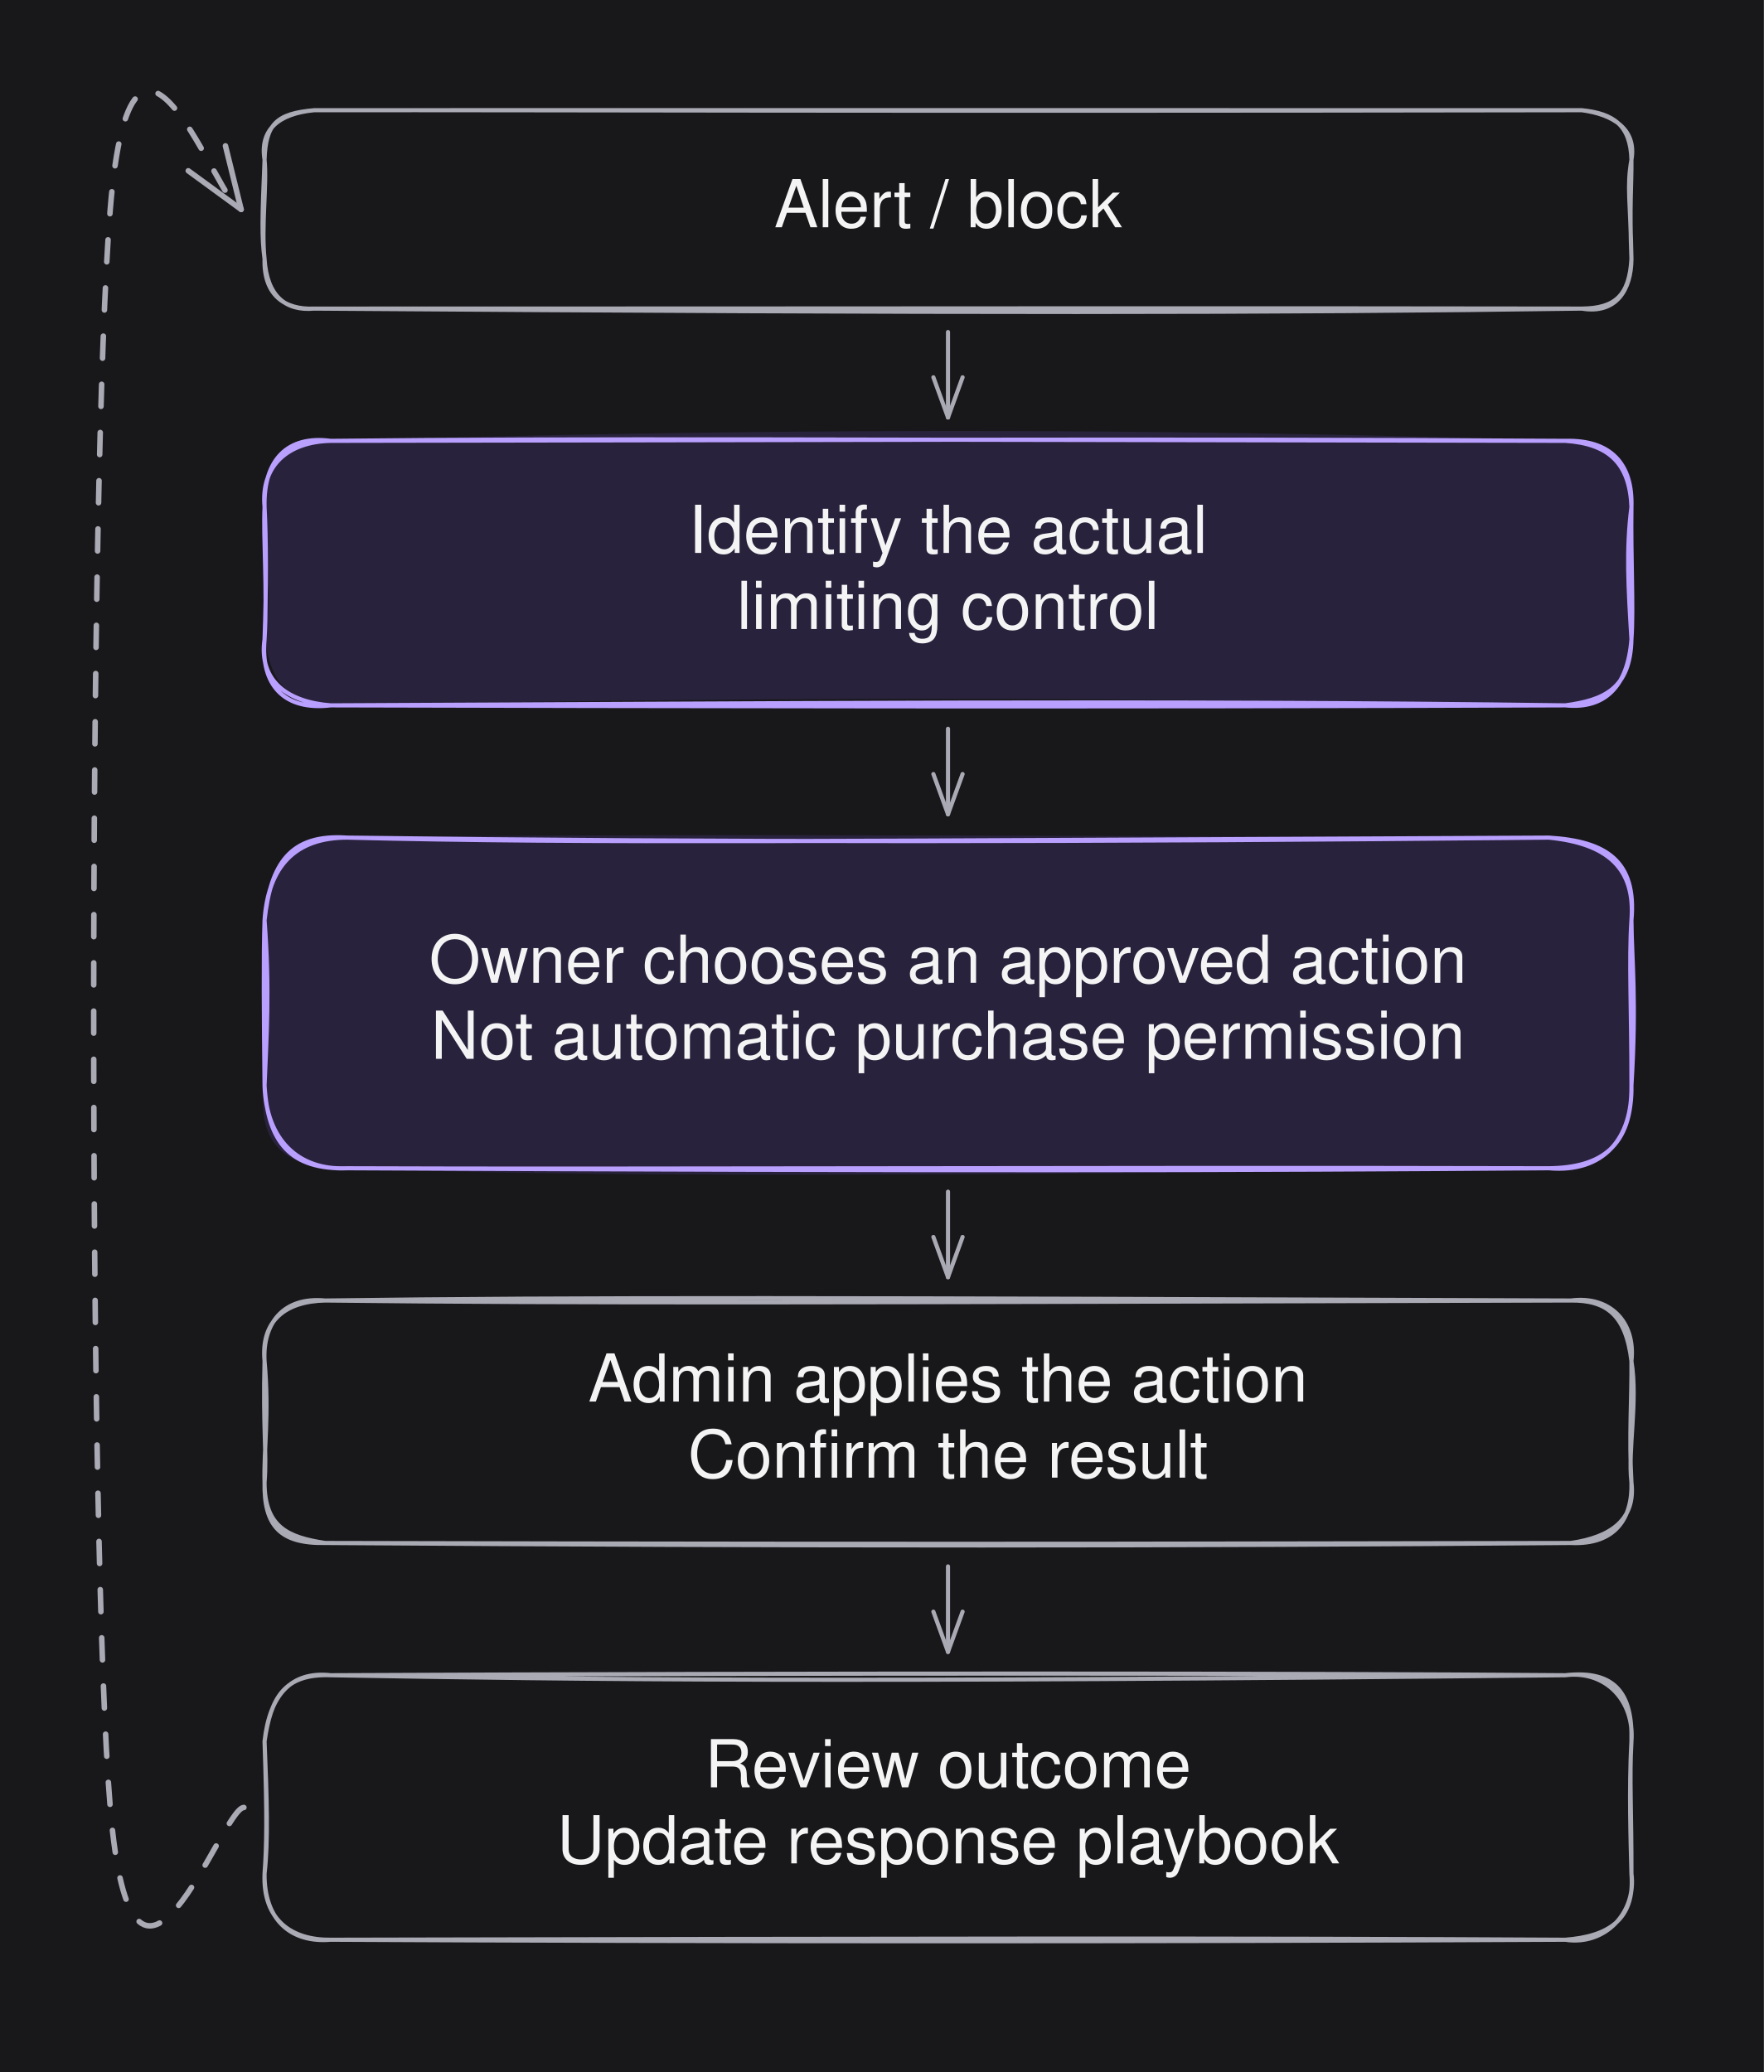
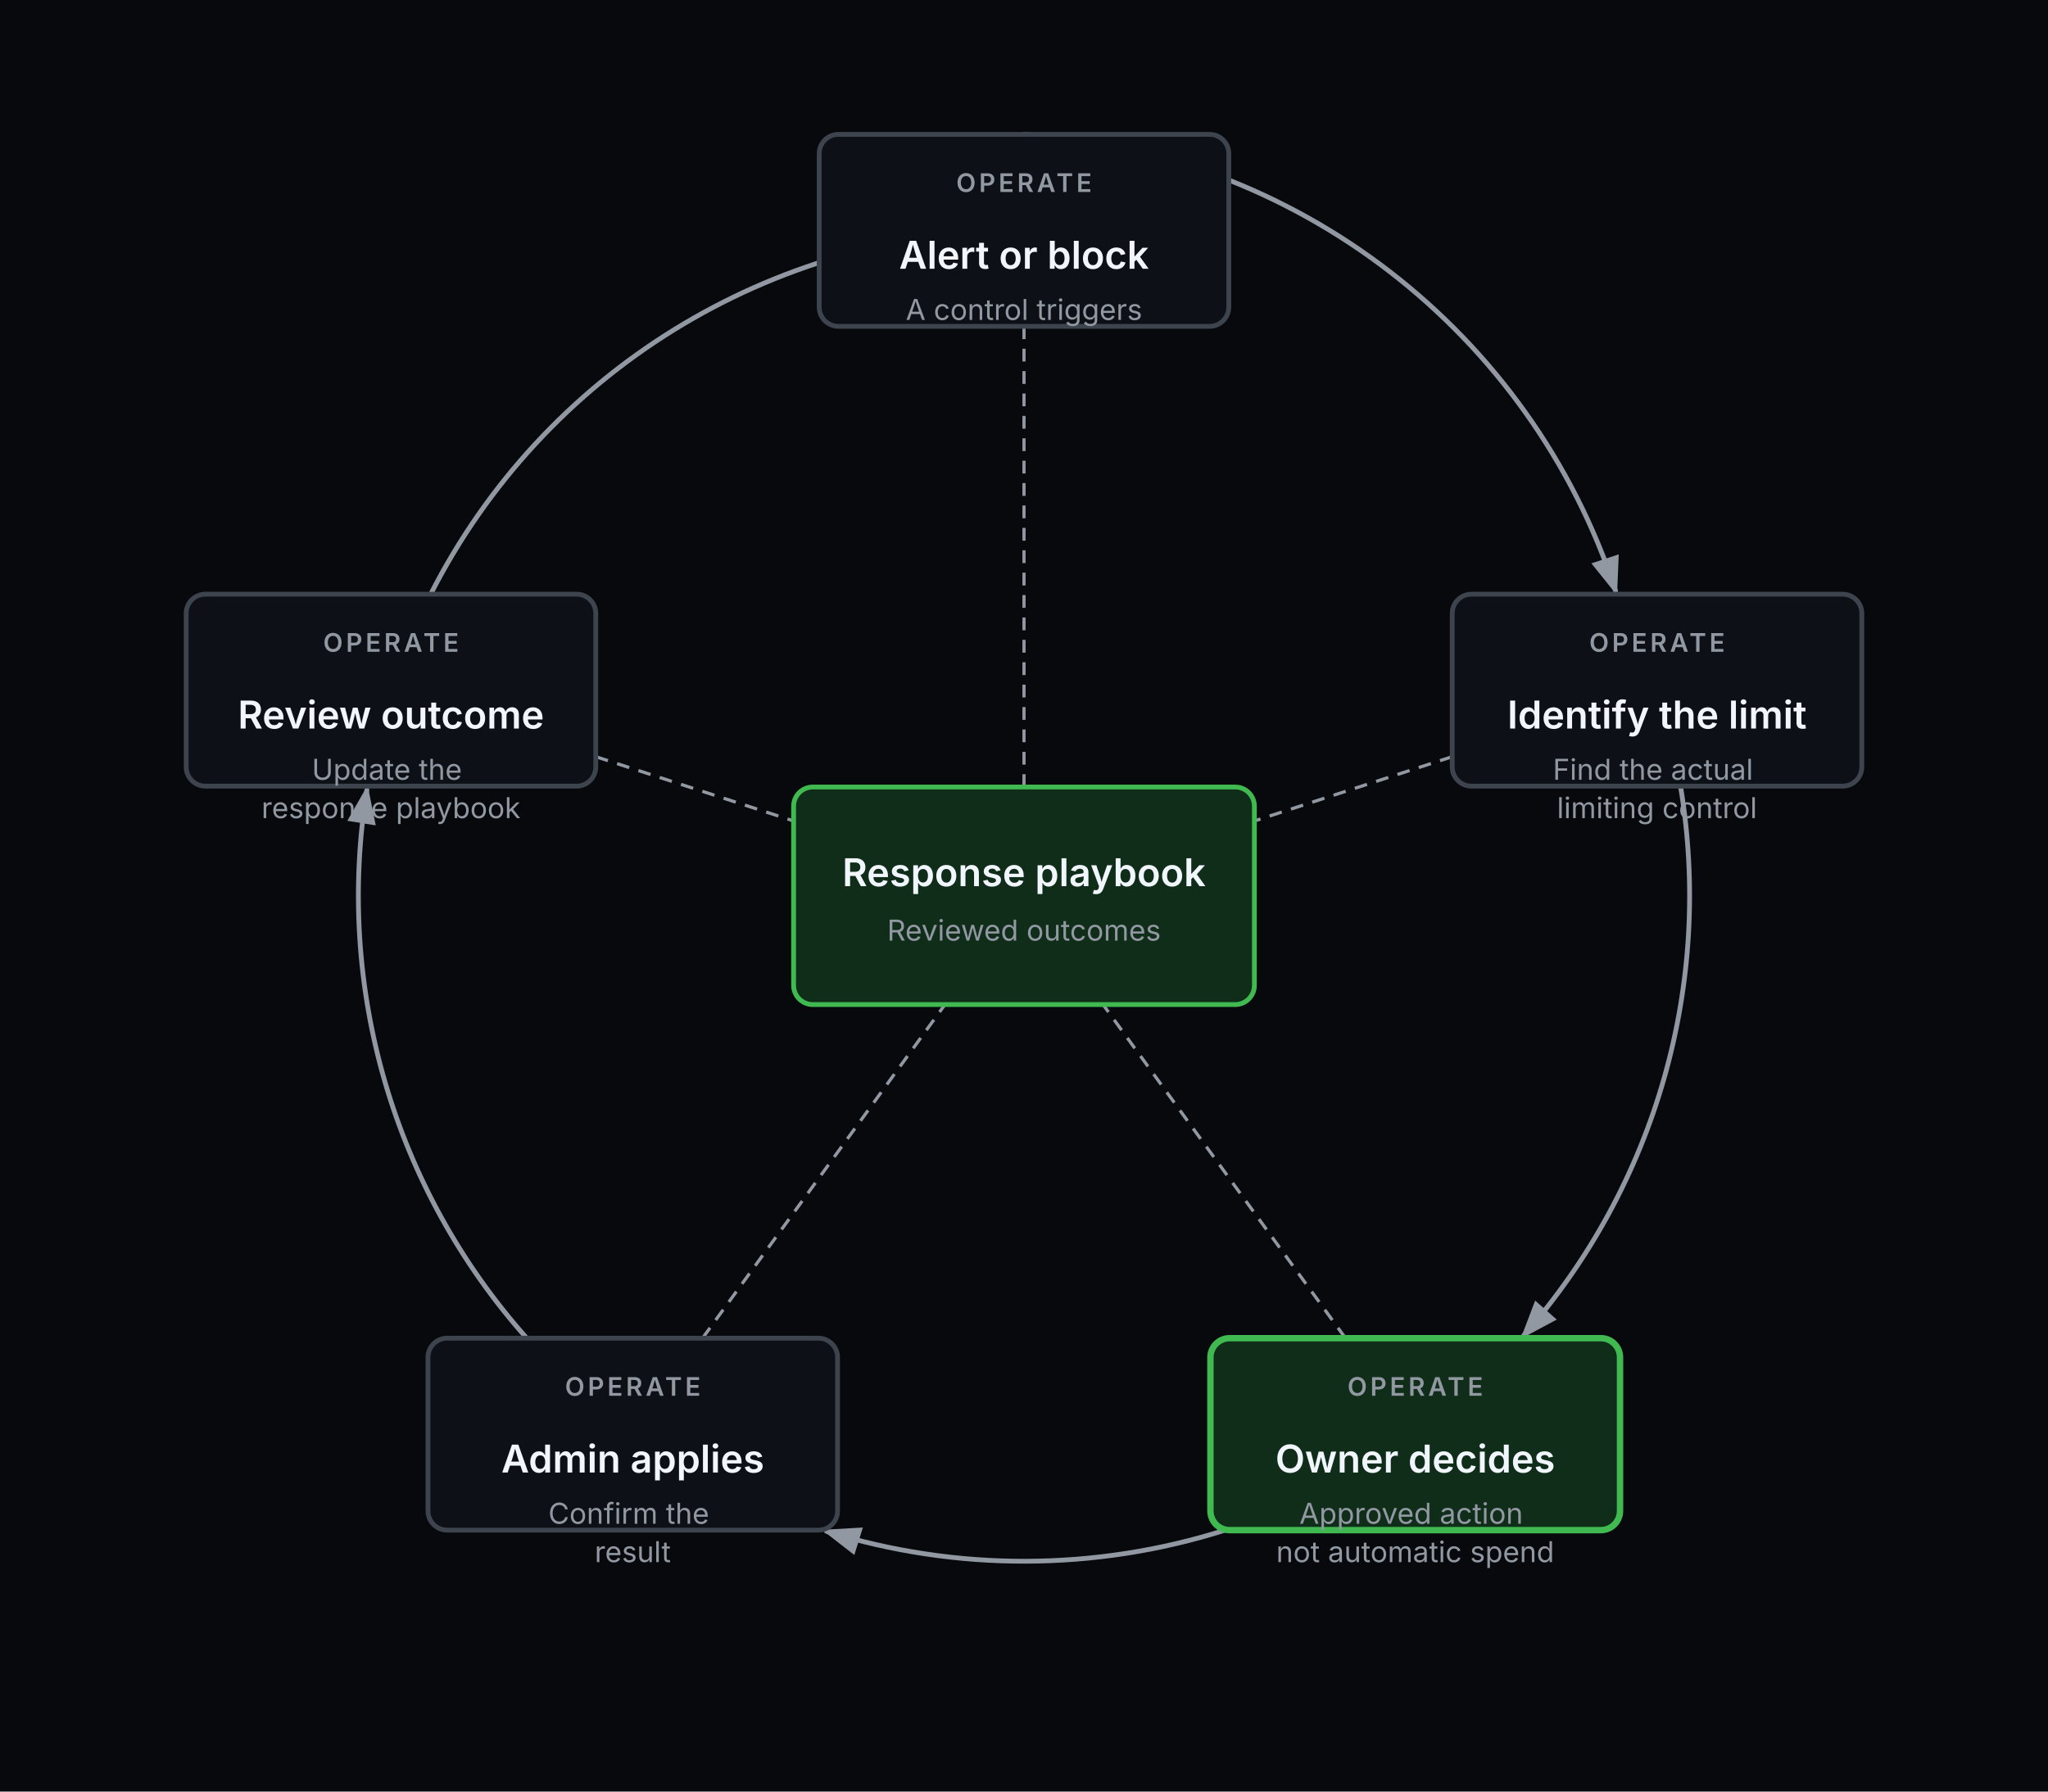
- <svg xmlns="http://www.w3.org/2000/svg" version="1.1" viewBox="0 0 640 752" width="640" height="752" role="img" aria-labelledby="operating-loop-dark-title operating-loop-dark-desc">
+ <svg xmlns="http://www.w3.org/2000/svg" viewBox="0 0 640 560" role="img" aria-labelledby="operating-loop-dark-title operating-loop-dark-desc">
  <defs>
-     <style class="style-fonts">
-       </style>
+     <marker id="operating-loop-dark-arrow" markerWidth="8" markerHeight="6" refX="7" refY="3" orient="auto">
+       <path d="M 0 0 L 8 3 L 0 6 Z" fill="#9198a1" />
+     </marker>
  </defs>
-   <rect x="0" y="0" width="640" height="752" fill="#18181b" />
-   <g stroke-linecap="round" transform="translate(0 0) rotate(0 320 376)">
-     <path d="M0 0 L640 0 L640 752 L0 752" stroke="none" stroke-width="0" fill="#18181b" />
-     <path d="M0 0 C230.11 0, 460.22 0, 640 0 M0 0 C165.75 0, 331.5 0, 640 0 M640 0 C640 257.42, 640 514.84, 640 752 M640 0 C640 239.56, 640 479.13, 640 752 M640 752 C435.71 752, 231.43 752, 0 752 M640 752 C498.83 752, 357.65 752, 0 752 M0 752 C0 495.66, 0 239.33, 0 0 M0 752 C0 489.68, 0 227.37, 0 0" stroke="transparent" stroke-width="2" fill="none" />
+   <style>
+     svg { font-family: system-ui, -apple-system, "Segoe UI", sans-serif; color: #f0f6fc; }
+     .paper { fill: #07090d; }
+     .node, .step-card { fill: #0d1117; stroke: #3d444d; stroke-width: 1.5; }
+     .node.focus, .step-card.focus { fill: #0f2d19; stroke: #3fb950; stroke-width: 2; }
+     .decision { fill: #0d1117; stroke: #f0f6fc; stroke-width: 1.5; }
+     .hub { fill: #0f2d19; stroke: #3fb950; stroke-width: 1.5; }
+     .step-number { fill: #07090d; stroke: #3d444d; stroke-width: 1.5; }
+     .step-number.focus { fill: #3fb950; stroke: #3fb950; }
+     .eyebrow, .detail, .note { fill: #9198a1; }
+     .node-name, .number { fill: #f0f6fc; }
+     .arrow { fill: none; stroke: #9198a1; stroke-width: 1.5; stroke-linecap: round; stroke-linejoin: round; marker-end: url(#operating-loop-dark-arrow); }
+     .spoke { fill: none; stroke: #9198a1; stroke-width: 1; stroke-dasharray: 4 3; }
+     .eyebrow { font-size: 8px; font-weight: 600; letter-spacing: .12em; }
+     .node-name { font-size: 12px; font-weight: 600; }
+     .detail { font-size: 9px; }
+     .arrow-label { fill: #9198a1; font-size: 8px; font-weight: 600; letter-spacing: .06em; }
+     .label-mask { fill: #07090d; }
+     .number { font-size: 9px; font-weight: 600; }
+     .note { font-size: 10px; }
+   </style>
+   <rect x="0" y="0" width="640" height="560" class="paper" />
+   <path d="M 320 42 A 208 208 0 0 1 504.861 184.656" class="arrow" marker-end="url(#operating-loop-dark-arrow)" />
+   <path d="M 525.156 245.724 A 208 208 0 0 1 476.178 417.377" class="arrow" marker-end="url(#operating-loop-dark-arrow)" />
+   <path d="M 382.855 478.276 A 208 208 0 0 1 258.289 478.635" class="arrow" marker-end="url(#operating-loop-dark-arrow)" />
+   <path d="M 164.617 418.276 A 208 208 0 0 1 114.649 246.909" class="arrow" marker-end="url(#operating-loop-dark-arrow)" />
+   <path d="M 134.592 185.724 A 208 208 0 0 1 318.8 72.003" class="arrow" marker-end="url(#operating-loop-dark-arrow)" />
+   <path d="M 320 102 L 320 246" class="spoke" />
+   <path d="M 453.82 236.519 L 392 256.606" class="spoke" />
+   <path d="M 420.463 418.276 L 344.702 314" class="spoke" />
+   <path d="M 219.537 418.276 L 295.298 314" class="spoke" />
+   <path d="M 186.18 236.519 L 248 256.606" class="spoke" />
+   <g>
+     <rect x="248" y="246" width="144" height="68" rx="6" class="hub" />
+     <text x="320" y="277" text-anchor="middle" class="node-name">
+       <tspan>Response playbook</tspan>
+     </text>
+     <text x="320" y="294" text-anchor="middle" class="detail">
+       <tspan>Reviewed outcomes</tspan>
+     </text>
  </g>
-   <g stroke-linecap="round">
-     <g transform="translate(344 120.5) rotate(0 0 15.5)">
-       <path d="M0 0 C0 5.17, 0 25.83, 0 31 M0 0 C0 5.17, 0 25.83, 0 31" stroke="#aaaab5" stroke-width="1.5" fill="none" />
-     </g>
-     <g transform="translate(344 120.5) rotate(0 0 15.5)">
-       <path d="M-5.3 16.43 C-4.24 19.36, -3.17 22.28, 0 31 M-5.3 16.43 C-3.95 20.15, -2.6 23.86, 0 31" stroke="#aaaab5" stroke-width="1.5" fill="none" />
-     </g>
-     <g transform="translate(344 120.5) rotate(0 0 15.5)">
-       <path d="M5.3 16.43 C4.24 19.36, 3.17 22.28, 0 31 M5.3 16.43 C3.95 20.15, 2.6 23.86, 0 31" stroke="#aaaab5" stroke-width="1.5" fill="none" />
-     </g>
+   <g>
+     <rect x="256" y="42" width="128" height="60" rx="6" class="node" />
+     <text x="320" y="60" text-anchor="middle" class="eyebrow">
+       <tspan>OPERATE</tspan>
+     </text>
+     <text x="320" y="84" text-anchor="middle" class="node-name">
+       <tspan>Alert or block</tspan>
+     </text>
+     <text x="320" y="100" text-anchor="middle" class="detail">
+       <tspan>A control triggers</tspan>
+     </text>
  </g>
-   <mask />
-   <g stroke-linecap="round">
-     <g transform="translate(344 264.5) rotate(0 0 15.5)">
-       <path d="M0 0 C0 5.17, 0 25.83, 0 31 M0 0 C0 5.17, 0 25.83, 0 31" stroke="#aaaab5" stroke-width="1.5" fill="none" />
-     </g>
-     <g transform="translate(344 264.5) rotate(0 0 15.5)">
-       <path d="M-5.3 16.43 C-4.24 19.36, -3.17 22.28, 0 31 M-5.3 16.43 C-3.95 20.15, -2.6 23.86, 0 31" stroke="#aaaab5" stroke-width="1.5" fill="none" />
-     </g>
-     <g transform="translate(344 264.5) rotate(0 0 15.5)">
-       <path d="M5.3 16.43 C4.24 19.36, 3.17 22.28, 0 31 M5.3 16.43 C3.95 20.15, 2.6 23.86, 0 31" stroke="#aaaab5" stroke-width="1.5" fill="none" />
-     </g>
+   <g>
+     <rect x="453.82" y="185.724" width="128" height="60" rx="6" class="node" />
+     <text x="517.82" y="203.724" text-anchor="middle" class="eyebrow">
+       <tspan>OPERATE</tspan>
+     </text>
+     <text x="517.82" y="227.724" text-anchor="middle" class="node-name">
+       <tspan>Identify the limit</tspan>
+     </text>
+     <text x="517.82" y="243.724" text-anchor="middle" class="detail">
+       <tspan>Find the actual</tspan>
+       <tspan x="517.82" dy="12">limiting control</tspan>
+     </text>
  </g>
-   <mask />
-   <g stroke-linecap="round">
-     <g transform="translate(344 432.5) rotate(0 0 15.5)">
-       <path d="M0 0 C0 5.17, 0 25.83, 0 31 M0 0 C0 5.17, 0 25.83, 0 31" stroke="#aaaab5" stroke-width="1.5" fill="none" />
-     </g>
-     <g transform="translate(344 432.5) rotate(0 0 15.5)">
-       <path d="M-5.3 16.43 C-4.24 19.36, -3.17 22.28, 0 31 M-5.3 16.43 C-3.95 20.15, -2.6 23.86, 0 31" stroke="#aaaab5" stroke-width="1.5" fill="none" />
-     </g>
-     <g transform="translate(344 432.5) rotate(0 0 15.5)">
-       <path d="M5.3 16.43 C4.24 19.36, 3.17 22.28, 0 31 M5.3 16.43 C3.95 20.15, 2.6 23.86, 0 31" stroke="#aaaab5" stroke-width="1.5" fill="none" />
-     </g>
+   <g>
+     <rect x="378.259" y="418.276" width="128" height="60" rx="6" class="node focus" />
+     <text x="442.259" y="436.276" text-anchor="middle" class="eyebrow">
+       <tspan>OPERATE</tspan>
+     </text>
+     <text x="442.259" y="460.276" text-anchor="middle" class="node-name">
+       <tspan>Owner decides</tspan>
+     </text>
+     <text x="442.259" y="476.276" text-anchor="middle" class="detail">
+       <tspan>Approved action</tspan>
+       <tspan x="442.259" dy="12">not automatic spend</tspan>
+     </text>
  </g>
-   <mask />
-   <g stroke-linecap="round">
-     <g transform="translate(344 568.5) rotate(0 0 15.5)">
-       <path d="M0 0 C0 5.17, 0 25.83, 0 31 M0 0 C0 5.17, 0 25.83, 0 31" stroke="#aaaab5" stroke-width="1.5" fill="none" />
-     </g>
-     <g transform="translate(344 568.5) rotate(0 0 15.5)">
-       <path d="M-5.3 16.43 C-4.24 19.36, -3.17 22.28, 0 31 M-5.3 16.43 C-3.95 20.15, -2.6 23.86, 0 31" stroke="#aaaab5" stroke-width="1.5" fill="none" />
-     </g>
-     <g transform="translate(344 568.5) rotate(0 0 15.5)">
-       <path d="M5.3 16.43 C4.24 19.36, 3.17 22.28, 0 31 M5.3 16.43 C3.95 20.15, 2.6 23.86, 0 31" stroke="#aaaab5" stroke-width="1.5" fill="none" />
-     </g>
+   <g>
+     <rect x="133.741" y="418.276" width="128" height="60" rx="6" class="node" />
+     <text x="197.741" y="436.276" text-anchor="middle" class="eyebrow">
+       <tspan>OPERATE</tspan>
+     </text>
+     <text x="197.741" y="460.276" text-anchor="middle" class="node-name">
+       <tspan>Admin applies</tspan>
+     </text>
+     <text x="197.741" y="476.276" text-anchor="middle" class="detail">
+       <tspan>Confirm the</tspan>
+       <tspan x="197.741" dy="12">result</tspan>
+     </text>
  </g>
-   <mask />
-   <g stroke-linecap="round">
-     <g transform="translate(88.5 656) rotate(0 -24.25 -290)">
-       <path d="M0 0 C-8.08 0, -40.42 96.67, -48.5 0 C-56.58 -96.67, -56.42 -483.33, -48.5 -580 C-40.58 -676.67, -8.92 -580, -1 -580" stroke="#aaaab5" stroke-width="2" fill="none" stroke-dasharray="8 9.5" />
-     </g>
-     <g transform="translate(88.5 656) rotate(0 -24.25 -290)">
-       <path d="M-20.18 -594.01 C-16.33 -591.2, -12.48 -588.38, -1 -580" stroke="#aaaab5" stroke-width="2" fill="none" />
-     </g>
-     <g transform="translate(88.5 656) rotate(0 -24.25 -290)">
-       <path d="M-6.69 -603.06 C-5.54 -598.43, -4.4 -593.8, -1 -580" stroke="#aaaab5" stroke-width="2" fill="none" />
-     </g>
-   </g>
-   <mask />
-   <g stroke-linecap="round" transform="translate(96 40) rotate(0 248 36)">
-     <path d="M18 0 C171.98 -0.4, 326.55 -1.17, 478 0 C492.2 -0.34, 498.07 7.53, 496 18 C497.97 29.66, 497.11 45.17, 496 54 C494.92 67.2, 489.3 69.54, 478 72 C371.97 73.71, 263.06 75.4, 18 72 C7.92 72.36, 2.51 63.91, 0 54 C2.42 38.79, -2.55 31.01, 0 18 C1.91 7.61, 6.8 2.11, 18 0" stroke="none" stroke-width="0" fill="#18181b" />
-     <path d="M18 0 C111.11 -0.11, 203.7 0.47, 478 0 M18 0 C157.53 -0.08, 296.85 0, 478 0 M478 0 C489.45 1.54, 497.93 6.87, 496 18 M478 0 C489.73 1.18, 495.68 5.62, 496 18 M496 18 C494.25 27.89, 495.63 32.72, 496 54 M496 18 C496.09 26.9, 495.23 34.32, 496 54 M496 54 C495.24 67.1, 490.2 71.91, 478 72 M496 54 C495.93 65.2, 490.51 74.1, 478 72 M478 72 C366.57 73.58, 253.94 73.69, 18 72 M478 72 C351.7 71.76, 225.61 72.01, 18 72 M18 72 C7.42 72.49, -0.38 67.22, 0 54 M18 72 C7.74 72.96, 0.83 67.52, 0 54 M0 54 C-1.25 42.43, 0.9 27.02, 0 18 M0 54 C-1.06 46.14, -0.88 39.08, 0 18 M0 18 C-1.77 7.26, 4.84 1.27, 18 0 M0 18 C0.39 5.08, 4.24 1.2, 18 0" stroke="#aaaab5" stroke-width="1.5" fill="none" />
-   </g>
-   <g transform="translate(281.3105 62.2) rotate(0 62.68945 13.8)">
-     <text x="62.689" y="20.28" font-family="Helvetica, Arial, sans-serif" font-size="24px" fill="#f4f4f5" text-anchor="middle" style="white-space: pre;" direction="ltr" dominant-baseline="alphabetic">Alert / block</text>
-   </g>
-   <g stroke-linecap="round" transform="translate(96 160) rotate(0 248 48)">
-     <path d="M24 0 C174.23 -4.63, 322.82 -4.89, 472 0 C490.02 -2.1, 498.96 11.35, 496 24 C493.57 41.8, 498.05 58.79, 496 72 C496.59 90.42, 487.63 94.83, 472 96 C343.53 93.78, 217.06 92.04, 24 96 C4.88 93.85, 2.51 84.7, 0 72 C3.1 58.82, -0.05 38.18, 0 24 C-0.43 5.12, 8.02 2.5, 24 0" stroke="none" stroke-width="0" fill="#29223c" />
-     <path d="M24 0 C114.42 -0.98, 204.24 -0.41, 472 0 M24 0 C177.28 -0.14, 330.1 -0.94, 472 0 M472 0 C487.77 1.05, 495.4 8.16, 496 24 M472 0 C488.58 -0.47, 496.5 8.39, 496 24 M496 24 C494.03 39.45, 494.87 53.33, 496 72 M496 24 C495.73 42.59, 496.81 60.65, 496 72 M496 72 C494.68 89.27, 486.29 97.48, 472 96 M496 72 C495.63 90.14, 485.81 94.12, 472 96 M472 96 C326.57 94.01, 181.35 95.31, 24 96 M472 96 C304.8 96.68, 137.8 96.29, 24 96 M24 96 C7 98, -1.47 88.54, 0 72 M24 96 C8.61 94.85, -2.22 87.27, 0 72 M0 72 C0.69 53.4, 0.6 35.1, 0 24 M0 72 C1.08 53.88, -0.55 34.82, 0 24 M0 24 C-1.46 8.84, 8.65 0.32, 24 0 M0 24 C-0.44 6.94, 8.28 -2.1, 24 0" stroke="#b9a0ff" stroke-width="1.5" fill="none" />
-   </g>
-   <g transform="translate(249.9395 180.4) rotate(0 94.06055 27.6)">
-     <text x="94.061" y="20.28" font-family="Helvetica, Arial, sans-serif" font-size="24px" fill="#f4f4f5" text-anchor="middle" style="white-space: pre;" direction="ltr" dominant-baseline="alphabetic">Identify the actual</text>
-     <text x="94.061" y="47.88" font-family="Helvetica, Arial, sans-serif" font-size="24px" fill="#f4f4f5" text-anchor="middle" style="white-space: pre;" direction="ltr" dominant-baseline="alphabetic">limiting control</text>
-   </g>
-   <g stroke-linecap="round" transform="translate(96 304) rotate(0 248 60)">
-     <path d="M30 0 C123.64 -1.37, 215.69 -0.96, 466 0 C489.24 2.99, 495.71 6.9, 496 30 C496.67 42.01, 494.61 60.58, 496 90 C494.27 106.68, 488.9 121.82, 466 120 C300.27 122.11, 130.47 123.95, 30 120 C9.47 120.6, -3.26 112.45, 0 90 C-0.67 69.35, -1.63 46.41, 0 30 C-0.36 13.25, 13.39 -1.36, 30 0" stroke="none" stroke-width="0" fill="#29223c" />
-     <path d="M30 0 C118.01 2.22, 206.95 1.14, 466 0 M30 0 C164.96 1.75, 299.77 1.63, 466 0 M466 0 C486.96 1.25, 497.96 8.5, 496 30 M466 0 C487.59 2.15, 497.48 11.33, 496 30 M496 30 C496.11 44.63, 497.9 58.68, 496 90 M496 30 C495.02 45.04, 496.02 61.47, 496 90 M496 90 C496.41 109.08, 485.99 121.77, 466 120 M496 90 C496.19 111.99, 485.17 119.79, 466 120 M466 120 C299.5 119.6, 133.8 120.42, 30 120 M466 120 C356.89 120.84, 246.97 121.03, 30 120 M30 120 C9.29 120.6, 1.22 110.52, 0 90 M30 120 C12.02 120.92, 0.56 109.33, 0 90 M0 90 C0.7 72.2, 1.93 55.67, 0 30 M0 90 C-0.27 66.8, -0.46 42.19, 0 30 M0 30 C1.32 10.33, 11.24 -0.01, 30 0 M0 30 C2.23 9.7, 9.05 -1.47, 30 0" stroke="#b9a0ff" stroke-width="1.5" fill="none" />
-   </g>
-   <g transform="translate(155.2168 336.4) rotate(0 188.7832 27.6)">
-     <text x="188.783" y="20.28" font-family="Helvetica, Arial, sans-serif" font-size="24px" fill="#f4f4f5" text-anchor="middle" style="white-space: pre;" direction="ltr" dominant-baseline="alphabetic">Owner chooses an approved action</text>
-     <text x="188.783" y="47.88" font-family="Helvetica, Arial, sans-serif" font-size="24px" fill="#f4f4f5" text-anchor="middle" style="white-space: pre;" direction="ltr" dominant-baseline="alphabetic">Not automatic purchase permission</text>
-   </g>
-   <g stroke-linecap="round" transform="translate(96 472) rotate(0 248 44)">
-     <path d="M22 0 C190.36 -1.84, 356.19 -0.7, 474 0 C487.33 0.53, 495.52 3.9, 496 22 C494.42 36.95, 495.51 49.05, 496 66 C495.17 79.06, 490.58 87.3, 474 88 C322.75 86.12, 171.8 84.41, 22 88 C9.82 89.41, -0.38 81.42, 0 66 C2.32 55.09, -3.3 45.51, 0 22 C2.13 5.73, 3.86 -2.26, 22 0" stroke="none" stroke-width="0" fill="#18181b" />
-     <path d="M22 0 C113.6 1.05, 205.24 0.74, 474 0 M22 0 C113.92 -1.24, 206.52 -1.03, 474 0 M474 0 C487.67 -1.84, 497.62 7.24, 496 22 M474 0 C486.84 -0.15, 494.02 5.15, 496 22 M496 22 C498.38 37.01, 494.62 53.92, 496 66 M496 22 C496.14 35.45, 495.05 49.21, 496 66 M496 66 C496.43 79.19, 489.98 88.77, 474 88 M496 66 C497.6 79.41, 488.65 85.89, 474 88 M474 88 C377.31 88.11, 279.15 88.61, 22 88 M474 88 C333.8 89.18, 194.74 89.21, 22 88 M22 88 C5.63 88.31, -0.3 81.83, 0 66 M22 88 C8.7 85.96, -0.03 82.37, 0 66 M0 66 C-0.35 54.21, 1.74 41.5, 0 22 M0 66 C0.87 55.34, -0.66 46.02, 0 22 M0 22 C-1.45 7.06, 7.91 0.27, 22 0 M0 22 C-0.78 8.68, 6.49 -1.49, 22 0" stroke="#aaaab5" stroke-width="1.5" fill="none" />
-   </g>
-   <g transform="translate(213.2539 488.4) rotate(0 130.7461 27.6)">
-     <text x="130.746" y="20.28" font-family="Helvetica, Arial, sans-serif" font-size="24px" fill="#f4f4f5" text-anchor="middle" style="white-space: pre;" direction="ltr" dominant-baseline="alphabetic">Admin applies the action</text>
-     <text x="130.746" y="47.88" font-family="Helvetica, Arial, sans-serif" font-size="24px" fill="#f4f4f5" text-anchor="middle" style="white-space: pre;" direction="ltr" dominant-baseline="alphabetic">Confirm the result</text>
-   </g>
-   <g stroke-linecap="round" transform="translate(96 608) rotate(0 248 48)">
-     <path d="M24 0 C152.62 3.87, 281.51 4.47, 472 0 C487.41 -1.47, 496.04 5.68, 496 24 C495.43 39.01, 493.94 56.93, 496 72 C496.58 90.17, 489.8 92.92, 472 96 C315.58 98.3, 154.85 97.74, 24 96 C8.13 93.61, -1.83 89.78, 0 72 C3.08 59.4, 1.92 39.4, 0 24 C-1 11.38, 6.52 -2.3, 24 0" stroke="none" stroke-width="0" fill="#18181b" />
-     <path d="M24 0 C115.35 1.57, 206.41 2.76, 472 0 M24 0 C201.07 -0.82, 377.66 -0.77, 472 0 M472 0 C486.57 -1.87, 497.15 9.23, 496 24 M472 0 C490.19 -2.02, 496.48 6.69, 496 24 M496 24 C495.03 41.67, 495.73 60.42, 496 72 M496 24 C495.22 36.49, 496.06 50.89, 496 72 M496 72 C497.4 89.13, 487.15 94.82, 472 96 M496 72 C497.87 86.08, 486.46 98.27, 472 96 M472 96 C316.88 96.78, 161.14 96.7, 24 96 M472 96 C355 95.34, 238.49 95.53, 24 96 M24 96 C9.69 97.22, -0.2 88.92, 0 72 M24 96 C9.93 96.17, -0.72 88.99, 0 72 M0 72 C1.32 60.56, 0.88 44.89, 0 24 M0 72 C0.76 61.49, 0.92 51.42, 0 24 M0 24 C1.83 7.25, 9.57 -1.6, 24 0 M0 24 C2.25 8.28, 7.02 -0.64, 24 0" stroke="#aaaab5" stroke-width="1.5" fill="none" />
-   </g>
-   <g transform="translate(201.2363 628.4) rotate(0 142.7637 27.6)">
-     <text x="142.764" y="20.28" font-family="Helvetica, Arial, sans-serif" font-size="24px" fill="#f4f4f5" text-anchor="middle" style="white-space: pre;" direction="ltr" dominant-baseline="alphabetic">Review outcome</text>
-     <text x="142.764" y="47.88" font-family="Helvetica, Arial, sans-serif" font-size="24px" fill="#f4f4f5" text-anchor="middle" style="white-space: pre;" direction="ltr" dominant-baseline="alphabetic">Update response playbook</text>
+   <g>
+     <rect x="58.18" y="185.724" width="128" height="60" rx="6" class="node" />
+     <text x="122.18" y="203.724" text-anchor="middle" class="eyebrow">
+       <tspan>OPERATE</tspan>
+     </text>
+     <text x="122.18" y="227.724" text-anchor="middle" class="node-name">
+       <tspan>Review outcome</tspan>
+     </text>
+     <text x="122.18" y="243.724" text-anchor="middle" class="detail">
+       <tspan>Update the</tspan>
+       <tspan x="122.18" dy="12">response playbook</tspan>
+     </text>
  </g>
</svg>
